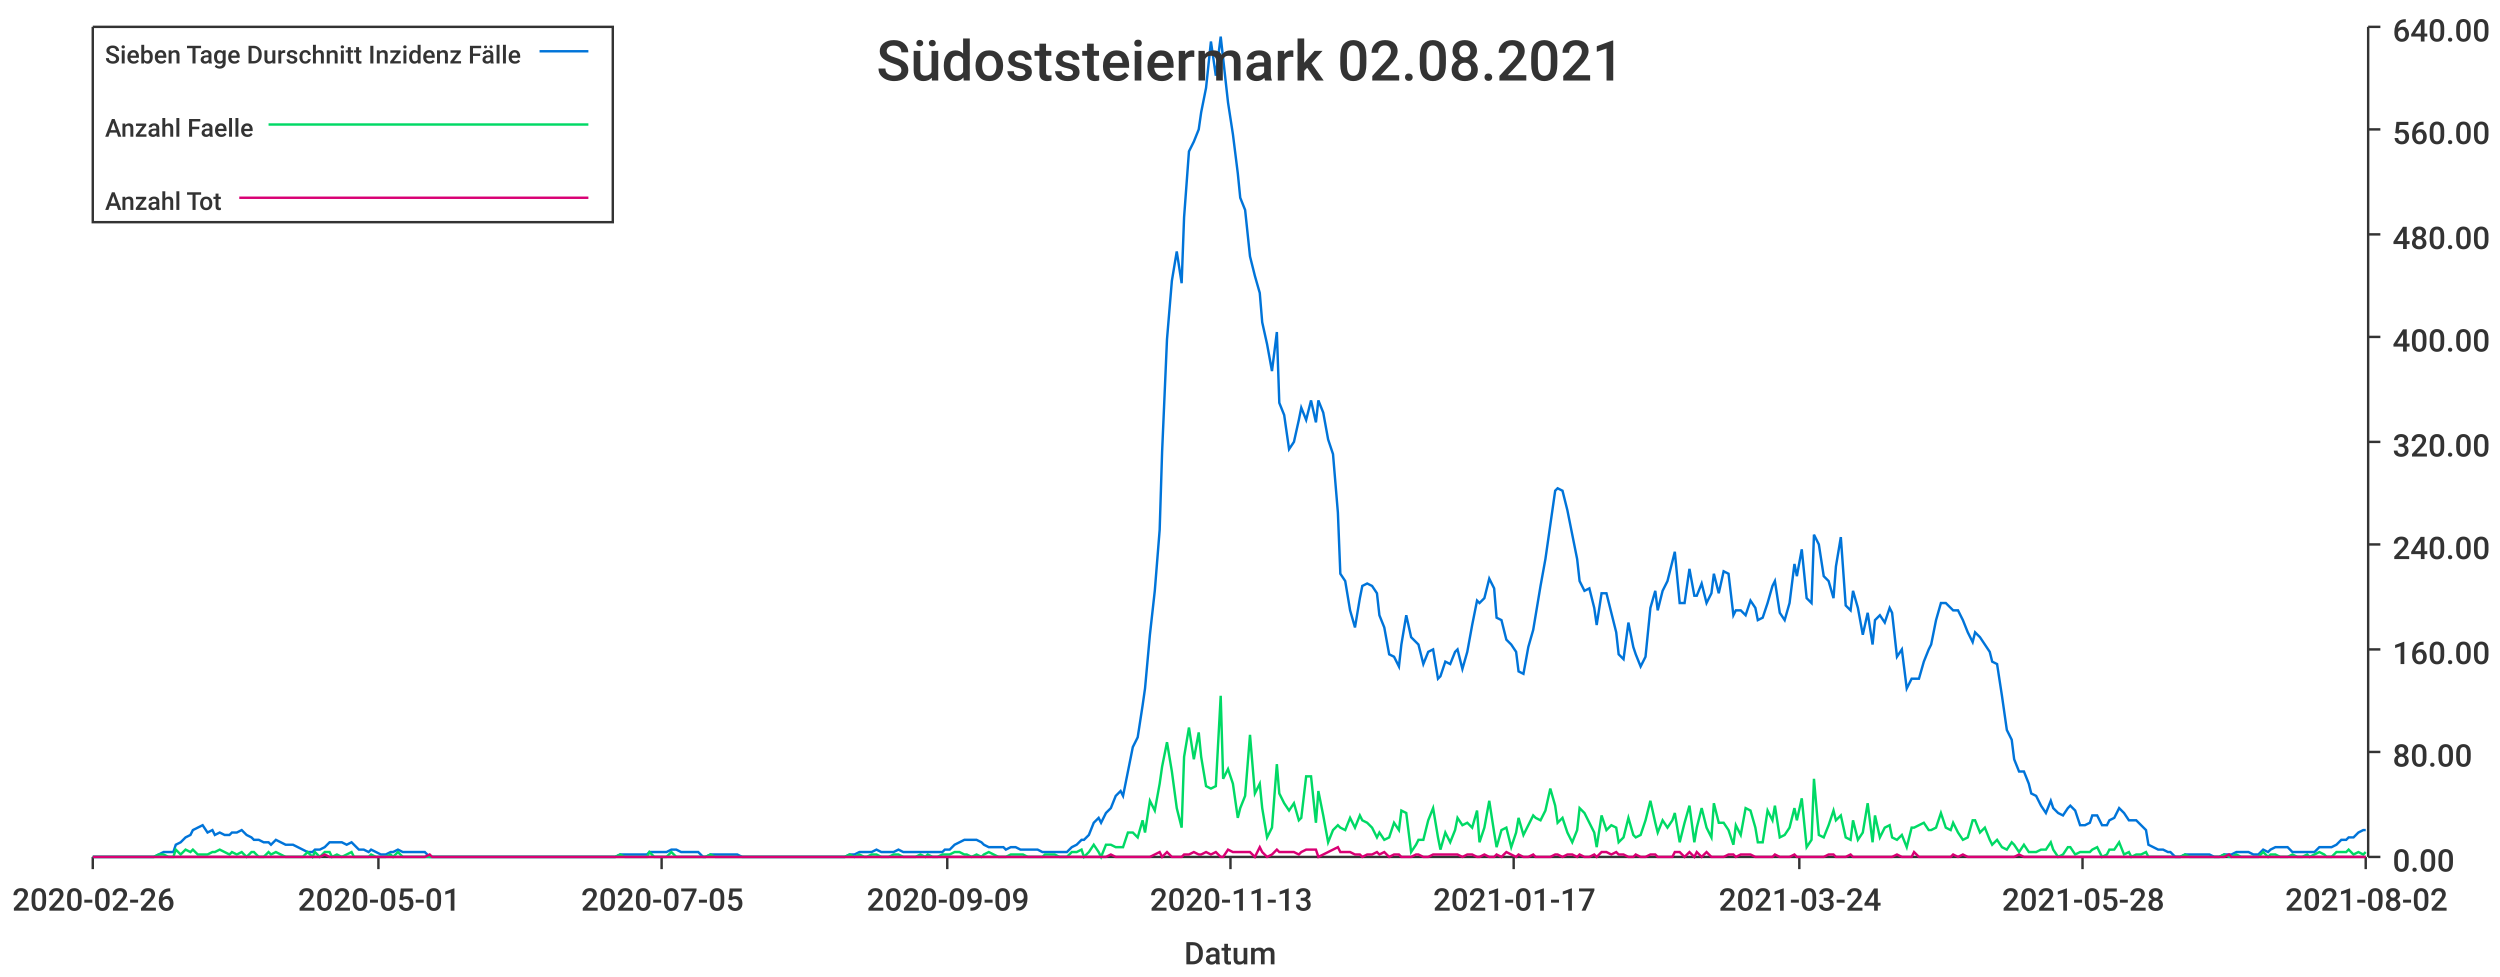
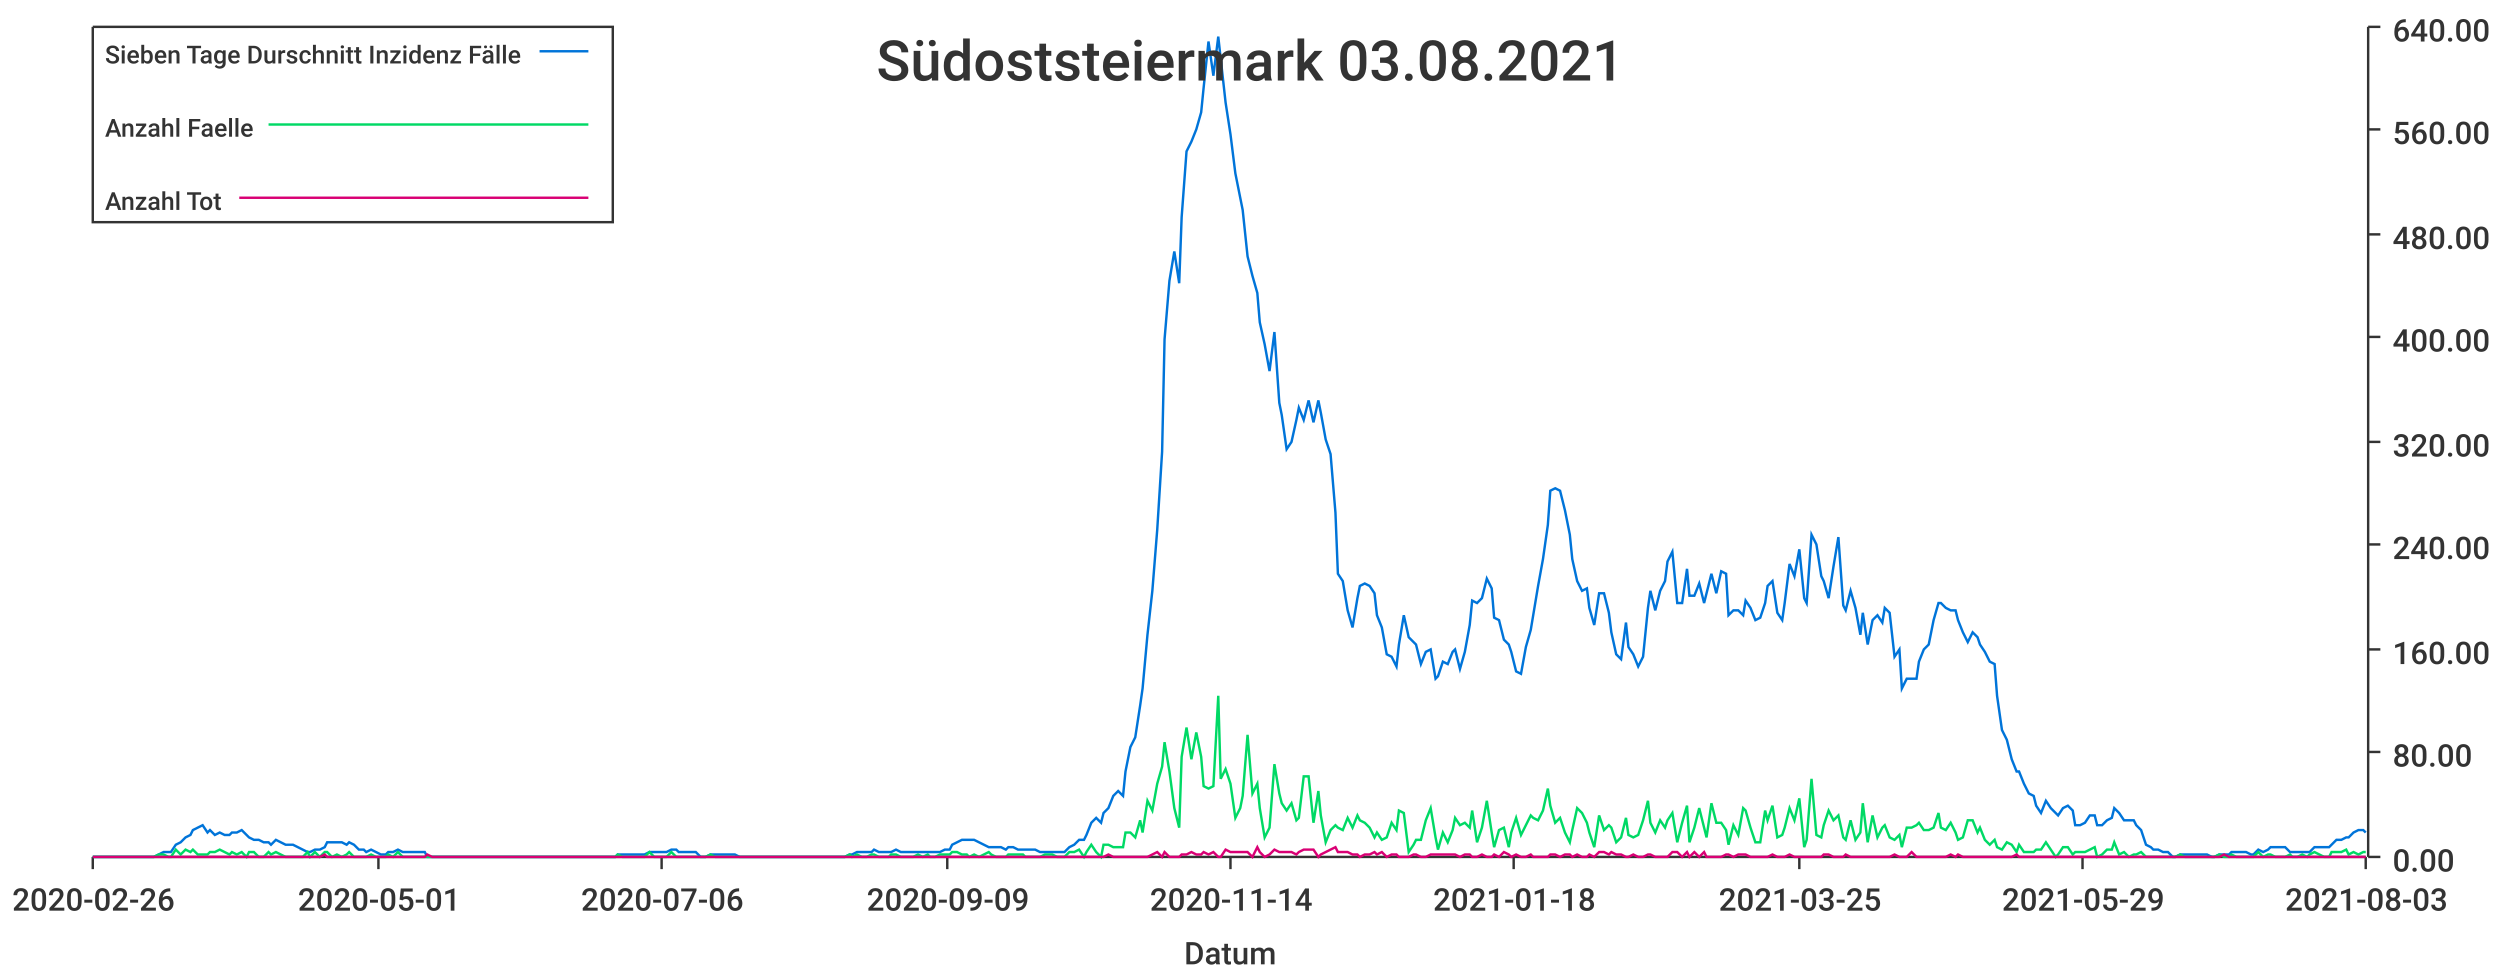
<svg xmlns="http://www.w3.org/2000/svg" width="1024" height="400">\n<path d="M 0 0 L 1024 0 L 1024 400 L 0 400 L 0 0" style="stroke-width:0;stroke:rgba(255,255,255,1.0);fill:rgba(255,255,255,1.0)" />
  <path d="M 38 11 L 969 11 L 969 351 L 38 351 L 38 11" style="stroke-width:0;stroke:rgba(255,255,255,1.0);fill:rgba(255,255,255,1.0)" />
  <path d="M 38 351 L 969 351" style="stroke-width:1;stroke:rgba(51,51,51,1.0);fill:none" />
  <path d="M 38 351 L 38 356" style="stroke-width:1;stroke:rgba(51,51,51,1.0);fill:none" />
  <text x="5" y="373" style="stroke-width:0;stroke:none;fill:rgba(51,51,51,1.0);font-size:12.8px;font-family:'Roboto Medium',sans-serif">2020-02-26</text>
  <path d="M 155 351 L 155 356" style="stroke-width:1;stroke:rgba(51,51,51,1.0);fill:none" />
  <text x="122" y="373" style="stroke-width:0;stroke:none;fill:rgba(51,51,51,1.0);font-size:12.8px;font-family:'Roboto Medium',sans-serif">2020-05-01</text>
  <path d="M 271 351 L 271 356" style="stroke-width:1;stroke:rgba(51,51,51,1.0);fill:none" />
-   <text x="238" y="373" style="stroke-width:0;stroke:none;fill:rgba(51,51,51,1.0);font-size:12.8px;font-family:'Roboto Medium',sans-serif">2020-07-05</text>
+   <text x="238" y="373" style="stroke-width:0;stroke:none;fill:rgba(51,51,51,1.0);font-size:12.8px;font-family:'Roboto Medium',sans-serif">2020-07-06</text>
  <path d="M 388 351 L 388 356" style="stroke-width:1;stroke:rgba(51,51,51,1.0);fill:none" />
  <text x="355" y="373" style="stroke-width:0;stroke:none;fill:rgba(51,51,51,1.0);font-size:12.8px;font-family:'Roboto Medium',sans-serif">2020-09-09</text>
  <path d="M 504 351 L 504 356" style="stroke-width:1;stroke:rgba(51,51,51,1.0);fill:none" />
-   <text x="471" y="373" style="stroke-width:0;stroke:none;fill:rgba(51,51,51,1.0);font-size:12.8px;font-family:'Roboto Medium',sans-serif">2020-11-13</text>
+   <text x="471" y="373" style="stroke-width:0;stroke:none;fill:rgba(51,51,51,1.0);font-size:12.8px;font-family:'Roboto Medium',sans-serif">2020-11-14</text>
  <path d="M 620 351 L 620 356" style="stroke-width:1;stroke:rgba(51,51,51,1.0);fill:none" />
-   <text x="587" y="373" style="stroke-width:0;stroke:none;fill:rgba(51,51,51,1.0);font-size:12.8px;font-family:'Roboto Medium',sans-serif">2021-01-17</text>
+   <text x="587" y="373" style="stroke-width:0;stroke:none;fill:rgba(51,51,51,1.0);font-size:12.8px;font-family:'Roboto Medium',sans-serif">2021-01-18</text>
  <path d="M 737 351 L 737 356" style="stroke-width:1;stroke:rgba(51,51,51,1.0);fill:none" />
-   <text x="704" y="373" style="stroke-width:0;stroke:none;fill:rgba(51,51,51,1.0);font-size:12.8px;font-family:'Roboto Medium',sans-serif">2021-03-24</text>
+   <text x="704" y="373" style="stroke-width:0;stroke:none;fill:rgba(51,51,51,1.0);font-size:12.8px;font-family:'Roboto Medium',sans-serif">2021-03-25</text>
  <path d="M 853 351 L 853 356" style="stroke-width:1;stroke:rgba(51,51,51,1.0);fill:none" />
-   <text x="820" y="373" style="stroke-width:0;stroke:none;fill:rgba(51,51,51,1.0);font-size:12.8px;font-family:'Roboto Medium',sans-serif">2021-05-28</text>
+   <text x="820" y="373" style="stroke-width:0;stroke:none;fill:rgba(51,51,51,1.0);font-size:12.8px;font-family:'Roboto Medium',sans-serif">2021-05-29</text>
  <path d="M 969 351 L 969 356" style="stroke-width:1;stroke:rgba(51,51,51,1.0);fill:none" />
-   <text x="936" y="373" style="stroke-width:0;stroke:none;fill:rgba(51,51,51,1.0);font-size:12.8px;font-family:'Roboto Medium',sans-serif">2021-08-02</text>
+   <text x="936" y="373" style="stroke-width:0;stroke:none;fill:rgba(51,51,51,1.0);font-size:12.8px;font-family:'Roboto Medium',sans-serif">2021-08-03</text>
  <text x="485" y="395" style="stroke-width:0;stroke:none;fill:rgba(51,51,51,1.0);font-size:12.8px;font-family:'Roboto Medium',sans-serif">Datum</text>
  <path d="M 970 351 L 970 11" style="stroke-width:1;stroke:rgba(51,51,51,1.0);fill:none" />
  <path d="M 970 351 L 975 351" style="stroke-width:1;stroke:rgba(51,51,51,1.0);fill:none" />
  <text x="980" y="357" style="stroke-width:0;stroke:none;fill:rgba(51,51,51,1.0);font-size:12.8px;font-family:'Roboto Medium',sans-serif">0.00</text>
  <path d="M 970 308 L 975 308" style="stroke-width:1;stroke:rgba(51,51,51,1.0);fill:none" />
  <text x="980" y="314" style="stroke-width:0;stroke:none;fill:rgba(51,51,51,1.0);font-size:12.8px;font-family:'Roboto Medium',sans-serif">80.00</text>
  <path d="M 970 266 L 975 266" style="stroke-width:1;stroke:rgba(51,51,51,1.0);fill:none" />
  <text x="980" y="272" style="stroke-width:0;stroke:none;fill:rgba(51,51,51,1.0);font-size:12.8px;font-family:'Roboto Medium',sans-serif">160.00</text>
  <path d="M 970 223 L 975 223" style="stroke-width:1;stroke:rgba(51,51,51,1.0);fill:none" />
  <text x="980" y="229" style="stroke-width:0;stroke:none;fill:rgba(51,51,51,1.0);font-size:12.8px;font-family:'Roboto Medium',sans-serif">240.00</text>
  <path d="M 970 181 L 975 181" style="stroke-width:1;stroke:rgba(51,51,51,1.0);fill:none" />
  <text x="980" y="187" style="stroke-width:0;stroke:none;fill:rgba(51,51,51,1.0);font-size:12.8px;font-family:'Roboto Medium',sans-serif">320.00</text>
  <path d="M 970 138 L 975 138" style="stroke-width:1;stroke:rgba(51,51,51,1.0);fill:none" />
  <text x="980" y="144" style="stroke-width:0;stroke:none;fill:rgba(51,51,51,1.0);font-size:12.8px;font-family:'Roboto Medium',sans-serif">400.00</text>
  <path d="M 970 96 L 975 96" style="stroke-width:1;stroke:rgba(51,51,51,1.0);fill:none" />
  <text x="980" y="102" style="stroke-width:0;stroke:none;fill:rgba(51,51,51,1.0);font-size:12.8px;font-family:'Roboto Medium',sans-serif">480.00</text>
  <path d="M 970 53 L 975 53" style="stroke-width:1;stroke:rgba(51,51,51,1.0);fill:none" />
  <text x="980" y="59" style="stroke-width:0;stroke:none;fill:rgba(51,51,51,1.0);font-size:12.8px;font-family:'Roboto Medium',sans-serif">560.00</text>
  <path d="M 970 11 L 975 11" style="stroke-width:1;stroke:rgba(51,51,51,1.0);fill:none" />
  <text x="980" y="17" style="stroke-width:0;stroke:none;fill:rgba(51,51,51,1.0);font-size:12.8px;font-family:'Roboto Medium',sans-serif">640.00</text>
-   <path d="M 38 351 L 40 351 L 42 351 L 44 351 L 46 351 L 47 351 L 49 351 L 51 351 L 53 351 L 55 351 L 56 351 L 58 351 L 60 351 L 62 351 L 63 351 L 65 350 L 67 349 L 69 349 L 71 349 L 72 346 L 74 345 L 76 343 L 78 342 L 79 340 L 81 339 L 83 338 L 85 341 L 87 340 L 88 342 L 90 341 L 92 342 L 94 342 L 95 341 L 97 341 L 99 340 L 101 342 L 103 343 L 104 344 L 106 344 L 108 345 L 110 345 L 111 346 L 113 344 L 115 345 L 117 346 L 119 346 L 120 346 L 122 347 L 124 348 L 126 349 L 128 349 L 129 348 L 131 348 L 133 347 L 135 345 L 136 345 L 138 345 L 140 345 L 142 346 L 144 345 L 145 346 L 147 348 L 149 348 L 151 349 L 152 348 L 154 349 L 156 350 L 158 350 L 160 349 L 161 349 L 163 348 L 165 349 L 167 349 L 168 349 L 170 349 L 172 349 L 174 349 L 176 351 L 177 351 L 179 351 L 181 351 L 183 351 L 184 351 L 186 351 L 188 351 L 190 351 L 192 351 L 193 351 L 195 351 L 197 351 L 199 351 L 200 351 L 202 351 L 204 351 L 206 351 L 208 351 L 209 351 L 211 351 L 213 351 L 215 351 L 217 351 L 218 351 L 220 351 L 222 351 L 224 351 L 225 351 L 227 351 L 229 351 L 231 351 L 233 351 L 234 351 L 236 351 L 238 351 L 240 351 L 241 351 L 243 351 L 245 351 L 247 351 L 249 351 L 250 351 L 252 351 L 254 350 L 256 350 L 257 350 L 259 350 L 261 350 L 263 350 L 265 350 L 266 349 L 268 349 L 270 349 L 272 349 L 273 349 L 275 348 L 277 348 L 279 349 L 281 349 L 282 349 L 284 349 L 286 349 L 288 351 L 289 351 L 291 350 L 293 350 L 295 350 L 297 350 L 298 350 L 300 350 L 302 350 L 304 351 L 306 351 L 307 351 L 309 351 L 311 351 L 313 351 L 314 351 L 316 351 L 318 351 L 320 351 L 322 351 L 323 351 L 325 351 L 327 351 L 329 351 L 330 351 L 332 351 L 334 351 L 336 351 L 338 351 L 339 351 L 341 351 L 343 351 L 345 351 L 346 351 L 348 350 L 350 350 L 352 349 L 354 349 L 355 349 L 357 349 L 359 348 L 361 349 L 362 349 L 364 349 L 366 349 L 368 348 L 370 349 L 371 349 L 373 349 L 375 349 L 377 349 L 379 349 L 380 349 L 382 349 L 384 349 L 386 349 L 387 348 L 389 348 L 391 346 L 393 345 L 395 344 L 396 344 L 398 344 L 400 344 L 402 345 L 403 346 L 405 347 L 407 347 L 409 347 L 411 347 L 412 348 L 414 347 L 416 347 L 418 348 L 419 348 L 421 348 L 423 348 L 425 348 L 427 349 L 428 349 L 430 349 L 432 349 L 434 349 L 435 349 L 437 349 L 439 347 L 441 346 L 443 344 L 444 344 L 446 342 L 448 337 L 450 335 L 451 337 L 453 333 L 455 331 L 457 326 L 459 324 L 460 326 L 462 316 L 464 306 L 466 302 L 468 289 L 469 282 L 471 260 L 473 242 L 475 217 L 476 185 L 478 139 L 480 115 L 482 103 L 484 116 L 485 89 L 487 62 L 489 58 L 491 53 L 492 46 L 494 36 L 496 17 L 498 31 L 500 15 L 501 24 L 503 42 L 505 55 L 507 71 L 508 81 L 510 86 L 512 105 L 514 113 L 516 120 L 517 132 L 519 141 L 521 152 L 523 136 L 524 165 L 526 170 L 528 184 L 530 181 L 532 172 L 533 167 L 535 172 L 537 164 L 539 173 L 540 164 L 542 169 L 544 180 L 546 186 L 548 210 L 549 235 L 551 238 L 553 250 L 555 257 L 557 245 L 558 240 L 560 239 L 562 240 L 564 243 L 565 252 L 567 257 L 569 268 L 571 269 L 573 273 L 574 264 L 576 252 L 578 261 L 580 263 L 581 264 L 583 272 L 585 267 L 587 266 L 589 278 L 590 277 L 592 271 L 594 272 L 596 267 L 597 266 L 599 274 L 601 267 L 603 256 L 605 246 L 606 247 L 608 245 L 610 237 L 612 241 L 613 253 L 615 254 L 617 262 L 619 264 L 621 267 L 622 275 L 624 276 L 626 265 L 628 258 L 629 252 L 631 240 L 633 229 L 635 215 L 637 201 L 638 200 L 640 201 L 642 209 L 644 219 L 646 229 L 647 238 L 649 242 L 651 241 L 653 249 L 654 256 L 656 243 L 658 243 L 660 251 L 662 259 L 663 268 L 665 270 L 667 255 L 669 265 L 670 268 L 672 273 L 674 269 L 676 249 L 678 242 L 679 250 L 681 242 L 683 238 L 685 230 L 686 226 L 688 247 L 690 247 L 692 233 L 694 244 L 695 244 L 697 239 L 699 247 L 701 243 L 702 235 L 704 243 L 706 234 L 708 235 L 710 252 L 711 250 L 713 250 L 715 252 L 717 246 L 719 249 L 720 254 L 722 253 L 724 247 L 726 240 L 727 238 L 729 251 L 731 254 L 733 247 L 735 231 L 736 236 L 738 225 L 740 245 L 742 247 L 743 219 L 745 223 L 747 236 L 749 238 L 751 245 L 752 232 L 754 220 L 756 248 L 758 250 L 759 242 L 761 249 L 763 260 L 765 251 L 767 264 L 768 254 L 770 252 L 772 255 L 774 249 L 775 251 L 777 269 L 779 266 L 781 282 L 783 278 L 784 278 L 786 278 L 788 271 L 790 266 L 791 264 L 793 254 L 795 247 L 797 247 L 799 249 L 800 250 L 802 250 L 804 254 L 806 259 L 808 263 L 809 259 L 811 261 L 813 264 L 815 267 L 816 271 L 818 272 L 820 285 L 822 299 L 824 303 L 825 311 L 827 316 L 829 316 L 831 321 L 832 325 L 834 326 L 836 330 L 838 333 L 840 328 L 841 331 L 843 333 L 845 334 L 847 331 L 848 330 L 850 332 L 852 338 L 854 338 L 856 337 L 857 334 L 859 334 L 861 338 L 863 338 L 864 336 L 866 335 L 868 331 L 870 333 L 872 336 L 873 336 L 875 336 L 877 338 L 879 340 L 880 346 L 882 347 L 884 348 L 886 348 L 888 349 L 889 349 L 891 351 L 893 351 L 895 350 L 897 350 L 898 350 L 900 350 L 902 350 L 904 350 L 905 350 L 907 351 L 909 351 L 911 350 L 913 350 L 914 350 L 916 349 L 918 349 L 920 349 L 921 349 L 923 350 L 925 350 L 927 348 L 929 349 L 930 348 L 932 347 L 934 347 L 936 347 L 937 347 L 939 349 L 941 349 L 943 349 L 945 349 L 946 349 L 948 349 L 950 347 L 952 347 L 953 347 L 955 347 L 957 346 L 959 344 L 961 344 L 962 343 L 964 343 L 966 341 L 968 340 L 969 340" style="stroke-width:1;stroke:rgba(0,116,217,1.0);fill:none" />
-   <path d="M 38 351 L 40 351 L 42 351 L 44 351 L 46 351 L 47 351 L 49 351 L 51 351 L 53 351 L 55 351 L 56 351 L 58 351 L 60 351 L 62 351 L 63 351 L 65 350 L 67 350 L 69 351 L 71 351 L 72 348 L 74 350 L 76 348 L 78 349 L 79 348 L 81 350 L 83 350 L 85 350 L 87 349 L 88 349 L 90 348 L 92 349 L 94 350 L 95 349 L 97 350 L 99 349 L 101 351 L 103 349 L 104 349 L 106 351 L 108 351 L 110 349 L 111 350 L 113 349 L 115 350 L 117 351 L 119 351 L 120 351 L 122 351 L 124 351 L 126 349 L 128 351 L 129 349 L 131 351 L 133 349 L 135 349 L 136 351 L 138 350 L 140 351 L 142 350 L 144 349 L 145 351 L 147 351 L 149 351 L 151 351 L 152 350 L 154 351 L 156 351 L 158 351 L 160 350 L 161 351 L 163 349 L 165 351 L 167 351 L 168 351 L 170 351 L 172 351 L 174 351 L 176 351 L 177 351 L 179 351 L 181 351 L 183 351 L 184 351 L 186 351 L 188 351 L 190 351 L 192 351 L 193 351 L 195 351 L 197 351 L 199 351 L 200 351 L 202 351 L 204 351 L 206 351 L 208 351 L 209 351 L 211 351 L 213 351 L 215 351 L 217 351 L 218 351 L 220 351 L 222 351 L 224 351 L 225 351 L 227 351 L 229 351 L 231 351 L 233 351 L 234 351 L 236 351 L 238 351 L 240 351 L 241 351 L 243 351 L 245 351 L 247 351 L 249 351 L 250 351 L 252 351 L 254 350 L 256 351 L 257 351 L 259 351 L 261 351 L 263 351 L 265 351 L 266 349 L 268 351 L 270 351 L 272 351 L 273 351 L 275 349 L 277 351 L 279 351 L 281 351 L 282 351 L 284 351 L 286 351 L 288 351 L 289 351 L 291 350 L 293 351 L 295 351 L 297 351 L 298 351 L 300 351 L 302 351 L 304 351 L 306 351 L 307 351 L 309 351 L 311 351 L 313 351 L 314 351 L 316 351 L 318 351 L 320 351 L 322 351 L 323 351 L 325 351 L 327 351 L 329 351 L 330 351 L 332 351 L 334 351 L 336 351 L 338 351 L 339 351 L 341 351 L 343 351 L 345 351 L 346 351 L 348 350 L 350 351 L 352 350 L 354 351 L 355 351 L 357 350 L 359 350 L 361 351 L 362 351 L 364 351 L 366 350 L 368 350 L 370 351 L 371 351 L 373 351 L 375 351 L 377 350 L 379 351 L 380 350 L 382 351 L 384 351 L 386 350 L 387 350 L 389 350 L 391 349 L 393 349 L 395 350 L 396 350 L 398 351 L 400 350 L 402 351 L 403 350 L 405 349 L 407 350 L 409 351 L 411 351 L 412 351 L 414 350 L 416 350 L 418 350 L 419 350 L 421 351 L 423 351 L 425 351 L 427 351 L 428 350 L 430 350 L 432 350 L 434 351 L 435 351 L 437 351 L 439 349 L 441 349 L 443 348 L 444 351 L 446 349 L 448 346 L 450 349 L 451 351 L 453 346 L 455 346 L 457 347 L 459 347 L 460 347 L 462 341 L 464 341 L 466 343 L 468 336 L 469 341 L 471 328 L 473 332 L 475 321 L 476 314 L 478 304 L 480 316 L 482 331 L 484 339 L 485 310 L 487 298 L 489 311 L 491 300 L 492 310 L 494 322 L 496 323 L 498 322 L 500 285 L 501 319 L 503 315 L 505 321 L 507 335 L 508 331 L 510 326 L 512 301 L 514 325 L 516 321 L 517 331 L 519 343 L 521 339 L 523 313 L 524 325 L 526 329 L 528 332 L 530 329 L 532 336 L 533 335 L 535 318 L 537 318 L 539 337 L 540 324 L 542 334 L 544 345 L 546 340 L 548 338 L 549 339 L 551 340 L 553 335 L 555 339 L 557 334 L 558 336 L 560 337 L 562 339 L 564 343 L 565 341 L 567 344 L 569 343 L 571 337 L 573 340 L 574 332 L 576 333 L 578 349 L 580 346 L 581 344 L 583 344 L 585 336 L 587 331 L 589 343 L 590 348 L 592 341 L 594 345 L 596 340 L 597 335 L 599 338 L 601 337 L 603 339 L 605 332 L 606 345 L 608 339 L 610 328 L 612 341 L 613 347 L 615 340 L 617 339 L 619 347 L 621 341 L 622 335 L 624 342 L 626 338 L 628 334 L 629 335 L 631 336 L 633 332 L 635 323 L 637 330 L 638 337 L 640 335 L 642 341 L 644 345 L 646 340 L 647 331 L 649 333 L 651 337 L 653 341 L 654 347 L 656 334 L 658 340 L 660 338 L 662 339 L 663 345 L 665 343 L 667 335 L 669 342 L 670 343 L 672 342 L 674 336 L 676 328 L 678 337 L 679 341 L 681 336 L 683 339 L 685 336 L 686 333 L 688 345 L 690 337 L 692 330 L 694 345 L 695 339 L 697 331 L 699 339 L 701 343 L 702 329 L 704 337 L 706 337 L 708 340 L 710 346 L 711 338 L 713 342 L 715 331 L 717 332 L 719 339 L 720 345 L 722 345 L 724 332 L 726 336 L 727 330 L 729 343 L 731 342 L 733 339 L 735 331 L 736 336 L 738 327 L 740 347 L 742 344 L 743 319 L 745 342 L 747 343 L 749 338 L 751 332 L 752 336 L 754 334 L 756 343 L 758 344 L 759 336 L 761 344 L 763 341 L 765 329 L 767 345 L 768 334 L 770 343 L 772 339 L 774 338 L 775 343 L 777 344 L 779 342 L 781 347 L 783 339 L 784 339 L 786 338 L 788 337 L 790 340 L 791 340 L 793 339 L 795 333 L 797 339 L 799 340 L 800 337 L 802 341 L 804 344 L 806 343 L 808 336 L 809 336 L 811 341 L 813 339 L 815 344 L 816 346 L 818 344 L 820 347 L 822 348 L 824 345 L 825 346 L 827 349 L 829 346 L 831 349 L 832 349 L 834 349 L 836 348 L 838 348 L 840 345 L 841 348 L 843 351 L 845 350 L 847 347 L 848 347 L 850 350 L 852 349 L 854 349 L 856 349 L 857 348 L 859 347 L 861 351 L 863 350 L 864 348 L 866 348 L 868 345 L 870 350 L 872 349 L 873 351 L 875 350 L 877 350 L 879 349 L 880 351 L 882 351 L 884 351 L 886 351 L 888 351 L 889 351 L 891 351 L 893 351 L 895 350 L 897 351 L 898 351 L 900 351 L 902 351 L 904 351 L 905 351 L 907 351 L 909 351 L 911 350 L 913 351 L 914 351 L 916 350 L 918 351 L 920 351 L 921 351 L 923 351 L 925 351 L 927 349 L 929 351 L 930 350 L 932 350 L 934 351 L 936 351 L 937 351 L 939 350 L 941 351 L 943 351 L 945 350 L 946 351 L 948 350 L 950 349 L 952 350 L 953 351 L 955 351 L 957 349 L 959 349 L 961 349 L 962 348 L 964 350 L 966 349 L 968 350 L 969 349" style="stroke-width:1;stroke:rgba(0,217,101,1.0);fill:none" />
-   <path d="M 38 351 L 40 351 L 42 351 L 44 351 L 46 351 L 47 351 L 49 351 L 51 351 L 53 351 L 55 351 L 56 351 L 58 351 L 60 351 L 62 351 L 63 351 L 65 351 L 67 351 L 69 351 L 71 351 L 72 351 L 74 351 L 76 351 L 78 351 L 79 351 L 81 351 L 83 351 L 85 351 L 87 351 L 88 351 L 90 351 L 92 351 L 94 351 L 95 351 L 97 351 L 99 351 L 101 351 L 103 351 L 104 351 L 106 351 L 108 351 L 110 351 L 111 351 L 113 351 L 115 351 L 117 351 L 119 351 L 120 351 L 122 351 L 124 351 L 126 351 L 128 351 L 129 351 L 131 351 L 133 350 L 135 351 L 136 351 L 138 351 L 140 351 L 142 351 L 144 351 L 145 351 L 147 351 L 149 351 L 151 351 L 152 351 L 154 351 L 156 351 L 158 351 L 160 351 L 161 351 L 163 351 L 165 351 L 167 351 L 168 351 L 170 351 L 172 351 L 174 351 L 176 350 L 177 351 L 179 351 L 181 351 L 183 351 L 184 351 L 186 351 L 188 351 L 190 351 L 192 351 L 193 351 L 195 351 L 197 351 L 199 351 L 200 351 L 202 351 L 204 351 L 206 351 L 208 351 L 209 351 L 211 351 L 213 351 L 215 351 L 217 351 L 218 351 L 220 351 L 222 351 L 224 351 L 225 351 L 227 351 L 229 351 L 231 351 L 233 351 L 234 351 L 236 351 L 238 351 L 240 351 L 241 351 L 243 351 L 245 351 L 247 351 L 249 351 L 250 351 L 252 351 L 254 351 L 256 351 L 257 351 L 259 351 L 261 351 L 263 351 L 265 351 L 266 351 L 268 351 L 270 351 L 272 351 L 273 351 L 275 351 L 277 351 L 279 351 L 281 351 L 282 351 L 284 351 L 286 351 L 288 351 L 289 351 L 291 351 L 293 351 L 295 351 L 297 351 L 298 351 L 300 351 L 302 351 L 304 351 L 306 351 L 307 351 L 309 351 L 311 351 L 313 351 L 314 351 L 316 351 L 318 351 L 320 351 L 322 351 L 323 351 L 325 351 L 327 351 L 329 351 L 330 351 L 332 351 L 334 351 L 336 351 L 338 351 L 339 351 L 341 351 L 343 351 L 345 351 L 346 351 L 348 351 L 350 351 L 352 351 L 354 351 L 355 351 L 357 351 L 359 351 L 361 351 L 362 351 L 364 351 L 366 351 L 368 351 L 370 351 L 371 351 L 373 351 L 375 351 L 377 351 L 379 351 L 380 351 L 382 351 L 384 351 L 386 351 L 387 351 L 389 351 L 391 351 L 393 351 L 395 351 L 396 351 L 398 351 L 400 351 L 402 351 L 403 351 L 405 351 L 407 351 L 409 351 L 411 351 L 412 351 L 414 351 L 416 351 L 418 351 L 419 351 L 421 351 L 423 351 L 425 351 L 427 351 L 428 351 L 430 351 L 432 351 L 434 351 L 435 351 L 437 351 L 439 351 L 441 351 L 443 351 L 444 351 L 446 351 L 448 351 L 450 351 L 451 351 L 453 351 L 455 350 L 457 351 L 459 351 L 460 351 L 462 351 L 464 351 L 466 351 L 468 351 L 469 351 L 471 351 L 473 350 L 475 349 L 476 351 L 478 349 L 480 351 L 482 351 L 484 351 L 485 350 L 487 350 L 489 349 L 491 350 L 492 350 L 494 349 L 496 350 L 498 349 L 500 351 L 501 351 L 503 348 L 505 349 L 507 349 L 508 349 L 510 349 L 512 349 L 514 351 L 516 347 L 517 349 L 519 351 L 521 350 L 523 348 L 524 349 L 526 349 L 528 349 L 530 349 L 532 350 L 533 349 L 535 348 L 537 348 L 539 348 L 540 351 L 542 350 L 544 349 L 546 348 L 548 347 L 549 349 L 551 349 L 553 349 L 555 350 L 557 350 L 558 351 L 560 350 L 562 350 L 564 349 L 565 350 L 567 349 L 569 351 L 571 350 L 573 350 L 574 351 L 576 351 L 578 351 L 580 350 L 581 350 L 583 351 L 585 351 L 587 350 L 589 350 L 590 350 L 592 350 L 594 350 L 596 350 L 597 350 L 599 351 L 601 350 L 603 350 L 605 351 L 606 351 L 608 350 L 610 351 L 612 351 L 613 350 L 615 351 L 617 349 L 619 350 L 621 351 L 622 350 L 624 351 L 626 351 L 628 350 L 629 351 L 631 351 L 633 351 L 635 351 L 637 350 L 638 350 L 640 351 L 642 350 L 644 350 L 646 351 L 647 350 L 649 351 L 651 351 L 653 350 L 654 351 L 656 349 L 658 349 L 660 350 L 662 349 L 663 350 L 665 350 L 667 351 L 669 351 L 670 350 L 672 351 L 674 351 L 676 350 L 678 350 L 679 351 L 681 351 L 683 351 L 685 351 L 686 349 L 688 349 L 690 351 L 692 349 L 694 351 L 695 349 L 697 351 L 699 349 L 701 351 L 702 351 L 704 351 L 706 351 L 708 350 L 710 350 L 711 351 L 713 350 L 715 350 L 717 350 L 719 351 L 720 351 L 722 351 L 724 351 L 726 351 L 727 350 L 729 351 L 731 351 L 733 351 L 735 350 L 736 351 L 738 351 L 740 351 L 742 351 L 743 351 L 745 351 L 747 351 L 749 350 L 751 350 L 752 351 L 754 351 L 756 351 L 758 350 L 759 351 L 761 351 L 763 351 L 765 351 L 767 351 L 768 351 L 770 351 L 772 351 L 774 351 L 775 351 L 777 350 L 779 351 L 781 351 L 783 351 L 784 349 L 786 351 L 788 351 L 790 351 L 791 351 L 793 351 L 795 351 L 797 351 L 799 351 L 800 350 L 802 351 L 804 350 L 806 351 L 808 351 L 809 351 L 811 351 L 813 351 L 815 351 L 816 351 L 818 351 L 820 351 L 822 351 L 824 351 L 825 351 L 827 350 L 829 351 L 831 351 L 832 351 L 834 351 L 836 351 L 838 351 L 840 351 L 841 351 L 843 351 L 845 351 L 847 351 L 848 351 L 850 351 L 852 351 L 854 351 L 856 351 L 857 351 L 859 351 L 861 351 L 863 351 L 864 351 L 866 351 L 868 351 L 870 351 L 872 351 L 873 351 L 875 351 L 877 351 L 879 351 L 880 351 L 882 351 L 884 351 L 886 351 L 888 351 L 889 351 L 891 351 L 893 351 L 895 351 L 897 351 L 898 351 L 900 351 L 902 351 L 904 351 L 905 351 L 907 351 L 909 351 L 911 351 L 913 350 L 914 351 L 916 351 L 918 351 L 920 351 L 921 351 L 923 351 L 925 351 L 927 351 L 929 351 L 930 351 L 932 351 L 934 351 L 936 351 L 937 351 L 939 351 L 941 351 L 943 351 L 945 351 L 946 351 L 948 351 L 950 351 L 952 351 L 953 351 L 955 351 L 957 351 L 959 351 L 961 351 L 962 351 L 964 351 L 966 351 L 968 351 L 969 351" style="stroke-width:1;stroke:rgba(217,0,116,1.0);fill:none" />
-   <text x="359" y="33" style="stroke-width:0;stroke:none;fill:rgba(51,51,51,1.0);font-size:23.0px;font-family:'Roboto Medium',sans-serif">Südoststeiermark 02.08.2021</text>
+   <path d="M 38 351 L 40 351 L 42 351 L 44 351 L 46 351 L 47 351 L 49 351 L 51 351 L 53 351 L 54 351 L 56 351 L 58 351 L 60 351 L 62 351 L 63 351 L 65 350 L 67 349 L 69 349 L 70 349 L 72 346 L 74 345 L 76 343 L 78 342 L 79 340 L 81 339 L 83 338 L 85 341 L 86 340 L 88 342 L 90 341 L 92 342 L 94 342 L 95 341 L 97 341 L 99 340 L 101 342 L 102 343 L 104 344 L 106 344 L 108 345 L 110 345 L 111 346 L 113 344 L 115 345 L 117 346 L 118 346 L 120 346 L 122 347 L 124 348 L 126 349 L 127 349 L 129 348 L 131 348 L 133 347 L 134 345 L 136 345 L 138 345 L 140 345 L 142 346 L 143 345 L 145 346 L 147 348 L 149 348 L 150 349 L 152 348 L 154 349 L 156 350 L 158 350 L 159 349 L 161 349 L 163 348 L 165 349 L 166 349 L 168 349 L 170 349 L 172 349 L 174 349 L 175 351 L 177 351 L 179 351 L 181 351 L 182 351 L 184 351 L 186 351 L 188 351 L 190 351 L 191 351 L 193 351 L 195 351 L 197 351 L 198 351 L 200 351 L 202 351 L 204 351 L 206 351 L 207 351 L 209 351 L 211 351 L 213 351 L 214 351 L 216 351 L 218 351 L 220 351 L 222 351 L 223 351 L 225 351 L 227 351 L 229 351 L 230 351 L 232 351 L 234 351 L 236 351 L 237 351 L 239 351 L 241 351 L 243 351 L 245 351 L 246 351 L 248 351 L 250 351 L 252 351 L 253 350 L 255 350 L 257 350 L 259 350 L 261 350 L 262 350 L 264 350 L 266 349 L 268 349 L 269 349 L 271 349 L 273 349 L 275 348 L 277 348 L 278 349 L 280 349 L 282 349 L 284 349 L 285 349 L 287 351 L 289 351 L 291 350 L 293 350 L 294 350 L 296 350 L 298 350 L 300 350 L 301 350 L 303 351 L 305 351 L 307 351 L 309 351 L 310 351 L 312 351 L 314 351 L 316 351 L 317 351 L 319 351 L 321 351 L 323 351 L 325 351 L 326 351 L 328 351 L 330 351 L 332 351 L 333 351 L 335 351 L 337 351 L 339 351 L 341 351 L 342 351 L 344 351 L 346 351 L 348 350 L 349 350 L 351 349 L 353 349 L 355 349 L 357 349 L 358 348 L 360 349 L 362 349 L 364 349 L 365 349 L 367 348 L 369 349 L 371 349 L 373 349 L 374 349 L 376 349 L 378 349 L 380 349 L 381 349 L 383 349 L 385 349 L 387 348 L 389 348 L 390 346 L 392 345 L 394 344 L 396 344 L 397 344 L 399 344 L 401 345 L 403 346 L 405 347 L 406 347 L 408 347 L 410 347 L 412 348 L 413 347 L 415 347 L 417 348 L 419 348 L 420 348 L 422 348 L 424 348 L 426 349 L 428 349 L 429 349 L 431 349 L 433 349 L 435 349 L 436 349 L 438 347 L 440 346 L 442 344 L 444 344 L 445 342 L 447 337 L 449 335 L 451 337 L 452 333 L 454 331 L 456 326 L 458 324 L 460 326 L 461 316 L 463 306 L 465 302 L 467 289 L 468 282 L 470 260 L 472 242 L 474 217 L 476 185 L 477 139 L 479 115 L 481 103 L 483 116 L 484 89 L 486 62 L 488 58 L 490 53 L 492 46 L 493 36 L 495 17 L 497 31 L 499 15 L 500 24 L 502 42 L 504 55 L 506 71 L 508 81 L 509 86 L 511 105 L 513 113 L 515 120 L 516 132 L 518 141 L 520 152 L 522 136 L 524 165 L 525 170 L 527 184 L 529 181 L 531 172 L 532 167 L 534 172 L 536 164 L 538 173 L 540 164 L 541 169 L 543 180 L 545 186 L 547 210 L 548 235 L 550 238 L 552 250 L 554 257 L 556 245 L 557 240 L 559 239 L 561 240 L 563 243 L 564 252 L 566 257 L 568 268 L 570 269 L 572 273 L 573 264 L 575 252 L 577 261 L 579 263 L 580 264 L 582 272 L 584 267 L 586 266 L 588 278 L 589 277 L 591 271 L 593 272 L 595 267 L 596 266 L 598 274 L 600 267 L 602 256 L 603 246 L 605 247 L 607 245 L 609 237 L 611 241 L 612 253 L 614 254 L 616 262 L 618 264 L 619 267 L 621 275 L 623 276 L 625 265 L 627 258 L 628 252 L 630 240 L 632 229 L 634 215 L 635 201 L 637 200 L 639 201 L 641 209 L 643 219 L 644 229 L 646 238 L 648 242 L 650 241 L 651 249 L 653 256 L 655 243 L 657 243 L 659 251 L 660 259 L 662 268 L 664 270 L 666 255 L 667 265 L 669 268 L 671 273 L 673 269 L 675 249 L 676 242 L 678 250 L 680 242 L 682 238 L 683 230 L 685 226 L 687 247 L 689 247 L 691 233 L 692 244 L 694 244 L 696 239 L 698 247 L 699 243 L 701 235 L 703 243 L 705 234 L 707 235 L 708 252 L 710 250 L 712 250 L 714 252 L 715 246 L 717 249 L 719 254 L 721 253 L 723 247 L 724 240 L 726 238 L 728 251 L 730 254 L 731 247 L 733 231 L 735 236 L 737 225 L 739 245 L 740 247 L 742 219 L 744 223 L 746 236 L 747 238 L 749 245 L 751 232 L 753 220 L 755 248 L 756 250 L 758 242 L 760 249 L 762 260 L 763 251 L 765 264 L 767 254 L 769 252 L 771 255 L 772 249 L 774 251 L 776 269 L 778 266 L 779 282 L 781 278 L 783 278 L 785 278 L 786 271 L 788 266 L 790 264 L 792 254 L 794 247 L 795 247 L 797 249 L 799 250 L 801 250 L 802 254 L 804 259 L 806 263 L 808 259 L 810 261 L 811 264 L 813 267 L 815 271 L 817 272 L 818 285 L 820 299 L 822 303 L 824 311 L 826 316 L 827 316 L 829 321 L 831 325 L 833 326 L 834 330 L 836 333 L 838 328 L 840 331 L 842 333 L 843 334 L 845 331 L 847 330 L 849 332 L 850 338 L 852 338 L 854 337 L 856 334 L 858 334 L 859 338 L 861 338 L 863 336 L 865 335 L 866 331 L 868 333 L 870 336 L 872 336 L 874 336 L 875 338 L 877 340 L 879 346 L 881 347 L 882 348 L 884 348 L 886 349 L 888 349 L 890 351 L 891 351 L 893 350 L 895 350 L 897 350 L 898 350 L 900 350 L 902 350 L 904 350 L 906 351 L 907 351 L 909 350 L 911 350 L 913 350 L 914 349 L 916 349 L 918 349 L 920 349 L 922 350 L 923 350 L 925 348 L 927 349 L 929 348 L 930 347 L 932 347 L 934 347 L 936 347 L 938 349 L 939 349 L 941 349 L 943 349 L 945 349 L 946 349 L 948 347 L 950 347 L 952 347 L 954 347 L 955 346 L 957 344 L 959 344 L 961 343 L 962 343 L 964 341 L 966 340 L 968 340 L 969 341" style="stroke-width:1;stroke:rgba(0,116,217,1.0);fill:none" />
+   <path d="M 38 351 L 40 351 L 42 351 L 44 351 L 46 351 L 47 351 L 49 351 L 51 351 L 53 351 L 54 351 L 56 351 L 58 351 L 60 351 L 62 351 L 63 351 L 65 350 L 67 350 L 69 351 L 70 351 L 72 348 L 74 350 L 76 348 L 78 349 L 79 348 L 81 350 L 83 350 L 85 350 L 86 349 L 88 349 L 90 348 L 92 349 L 94 350 L 95 349 L 97 350 L 99 349 L 101 351 L 102 349 L 104 349 L 106 351 L 108 351 L 110 349 L 111 350 L 113 349 L 115 350 L 117 351 L 118 351 L 120 351 L 122 351 L 124 351 L 126 349 L 127 351 L 129 349 L 131 351 L 133 349 L 134 349 L 136 351 L 138 350 L 140 351 L 142 350 L 143 349 L 145 351 L 147 351 L 149 351 L 150 351 L 152 350 L 154 351 L 156 351 L 158 351 L 159 350 L 161 351 L 163 349 L 165 351 L 166 351 L 168 351 L 170 351 L 172 351 L 174 351 L 175 351 L 177 351 L 179 351 L 181 351 L 182 351 L 184 351 L 186 351 L 188 351 L 190 351 L 191 351 L 193 351 L 195 351 L 197 351 L 198 351 L 200 351 L 202 351 L 204 351 L 206 351 L 207 351 L 209 351 L 211 351 L 213 351 L 214 351 L 216 351 L 218 351 L 220 351 L 222 351 L 223 351 L 225 351 L 227 351 L 229 351 L 230 351 L 232 351 L 234 351 L 236 351 L 237 351 L 239 351 L 241 351 L 243 351 L 245 351 L 246 351 L 248 351 L 250 351 L 252 351 L 253 350 L 255 351 L 257 351 L 259 351 L 261 351 L 262 351 L 264 351 L 266 349 L 268 351 L 269 351 L 271 351 L 273 351 L 275 349 L 277 351 L 278 351 L 280 351 L 282 351 L 284 351 L 285 351 L 287 351 L 289 351 L 291 350 L 293 351 L 294 351 L 296 351 L 298 351 L 300 351 L 301 351 L 303 351 L 305 351 L 307 351 L 309 351 L 310 351 L 312 351 L 314 351 L 316 351 L 317 351 L 319 351 L 321 351 L 323 351 L 325 351 L 326 351 L 328 351 L 330 351 L 332 351 L 333 351 L 335 351 L 337 351 L 339 351 L 341 351 L 342 351 L 344 351 L 346 351 L 348 350 L 349 351 L 351 350 L 353 351 L 355 351 L 357 350 L 358 350 L 360 351 L 362 351 L 364 351 L 365 350 L 367 350 L 369 351 L 371 351 L 373 351 L 374 351 L 376 350 L 378 351 L 380 350 L 381 351 L 383 351 L 385 350 L 387 350 L 389 350 L 390 349 L 392 349 L 394 350 L 396 350 L 397 351 L 399 350 L 401 351 L 403 350 L 405 349 L 406 350 L 408 351 L 410 351 L 412 351 L 413 350 L 415 350 L 417 350 L 419 350 L 420 351 L 422 351 L 424 351 L 426 351 L 428 350 L 429 350 L 431 350 L 433 351 L 435 351 L 436 351 L 438 349 L 440 349 L 442 348 L 444 351 L 445 349 L 447 346 L 449 349 L 451 351 L 452 346 L 454 346 L 456 347 L 458 347 L 460 347 L 461 341 L 463 341 L 465 343 L 467 336 L 468 341 L 470 328 L 472 332 L 474 321 L 476 314 L 477 304 L 479 316 L 481 331 L 483 339 L 484 310 L 486 298 L 488 311 L 490 300 L 492 310 L 493 322 L 495 323 L 497 322 L 499 285 L 500 319 L 502 315 L 504 321 L 506 335 L 508 331 L 509 326 L 511 301 L 513 325 L 515 321 L 516 331 L 518 343 L 520 339 L 522 313 L 524 325 L 525 329 L 527 332 L 529 329 L 531 336 L 532 335 L 534 318 L 536 318 L 538 337 L 540 324 L 541 334 L 543 345 L 545 340 L 547 338 L 548 339 L 550 340 L 552 335 L 554 339 L 556 334 L 557 336 L 559 337 L 561 339 L 563 343 L 564 341 L 566 344 L 568 343 L 570 337 L 572 340 L 573 332 L 575 333 L 577 349 L 579 346 L 580 344 L 582 344 L 584 336 L 586 331 L 588 343 L 589 348 L 591 341 L 593 345 L 595 340 L 596 335 L 598 338 L 600 337 L 602 339 L 603 332 L 605 345 L 607 339 L 609 328 L 611 341 L 612 347 L 614 340 L 616 339 L 618 347 L 619 341 L 621 335 L 623 342 L 625 338 L 627 334 L 628 335 L 630 336 L 632 332 L 634 323 L 635 330 L 637 337 L 639 335 L 641 341 L 643 345 L 644 340 L 646 331 L 648 333 L 650 337 L 651 341 L 653 347 L 655 334 L 657 340 L 659 338 L 660 339 L 662 345 L 664 343 L 666 335 L 667 342 L 669 343 L 671 342 L 673 336 L 675 328 L 676 337 L 678 341 L 680 336 L 682 339 L 683 336 L 685 333 L 687 345 L 689 337 L 691 330 L 692 345 L 694 339 L 696 331 L 698 339 L 699 343 L 701 329 L 703 337 L 705 337 L 707 340 L 708 346 L 710 338 L 712 342 L 714 331 L 715 332 L 717 339 L 719 345 L 721 345 L 723 332 L 724 336 L 726 330 L 728 343 L 730 342 L 731 339 L 733 331 L 735 336 L 737 327 L 739 347 L 740 344 L 742 319 L 744 342 L 746 343 L 747 338 L 749 332 L 751 336 L 753 334 L 755 343 L 756 344 L 758 336 L 760 344 L 762 341 L 763 329 L 765 345 L 767 334 L 769 343 L 771 339 L 772 338 L 774 343 L 776 344 L 778 342 L 779 347 L 781 339 L 783 339 L 785 338 L 786 337 L 788 340 L 790 340 L 792 339 L 794 333 L 795 339 L 797 340 L 799 337 L 801 341 L 802 344 L 804 343 L 806 336 L 808 336 L 810 341 L 811 339 L 813 344 L 815 346 L 817 344 L 818 347 L 820 348 L 822 345 L 824 346 L 826 349 L 827 346 L 829 349 L 831 349 L 833 349 L 834 348 L 836 348 L 838 345 L 840 348 L 842 351 L 843 350 L 845 347 L 847 347 L 849 350 L 850 349 L 852 349 L 854 349 L 856 348 L 858 347 L 859 351 L 861 350 L 863 348 L 865 348 L 866 345 L 868 350 L 870 349 L 872 351 L 874 350 L 875 350 L 877 349 L 879 351 L 881 351 L 882 351 L 884 351 L 886 351 L 888 351 L 890 351 L 891 351 L 893 350 L 895 351 L 897 351 L 898 351 L 900 351 L 902 351 L 904 351 L 906 351 L 907 351 L 909 350 L 911 351 L 913 351 L 914 350 L 916 351 L 918 351 L 920 351 L 922 351 L 923 351 L 925 349 L 927 351 L 929 350 L 930 350 L 932 351 L 934 351 L 936 351 L 938 350 L 939 351 L 941 351 L 943 350 L 945 351 L 946 350 L 948 349 L 950 350 L 952 351 L 954 351 L 955 349 L 957 349 L 959 349 L 961 348 L 962 350 L 964 349 L 966 350 L 968 349 L 969 349" style="stroke-width:1;stroke:rgba(0,217,101,1.0);fill:none" />
+   <path d="M 38 351 L 40 351 L 42 351 L 44 351 L 46 351 L 47 351 L 49 351 L 51 351 L 53 351 L 54 351 L 56 351 L 58 351 L 60 351 L 62 351 L 63 351 L 65 351 L 67 351 L 69 351 L 70 351 L 72 351 L 74 351 L 76 351 L 78 351 L 79 351 L 81 351 L 83 351 L 85 351 L 86 351 L 88 351 L 90 351 L 92 351 L 94 351 L 95 351 L 97 351 L 99 351 L 101 351 L 102 351 L 104 351 L 106 351 L 108 351 L 110 351 L 111 351 L 113 351 L 115 351 L 117 351 L 118 351 L 120 351 L 122 351 L 124 351 L 126 351 L 127 351 L 129 351 L 131 351 L 133 350 L 134 351 L 136 351 L 138 351 L 140 351 L 142 351 L 143 351 L 145 351 L 147 351 L 149 351 L 150 351 L 152 351 L 154 351 L 156 351 L 158 351 L 159 351 L 161 351 L 163 351 L 165 351 L 166 351 L 168 351 L 170 351 L 172 351 L 174 351 L 175 350 L 177 351 L 179 351 L 181 351 L 182 351 L 184 351 L 186 351 L 188 351 L 190 351 L 191 351 L 193 351 L 195 351 L 197 351 L 198 351 L 200 351 L 202 351 L 204 351 L 206 351 L 207 351 L 209 351 L 211 351 L 213 351 L 214 351 L 216 351 L 218 351 L 220 351 L 222 351 L 223 351 L 225 351 L 227 351 L 229 351 L 230 351 L 232 351 L 234 351 L 236 351 L 237 351 L 239 351 L 241 351 L 243 351 L 245 351 L 246 351 L 248 351 L 250 351 L 252 351 L 253 351 L 255 351 L 257 351 L 259 351 L 261 351 L 262 351 L 264 351 L 266 351 L 268 351 L 269 351 L 271 351 L 273 351 L 275 351 L 277 351 L 278 351 L 280 351 L 282 351 L 284 351 L 285 351 L 287 351 L 289 351 L 291 351 L 293 351 L 294 351 L 296 351 L 298 351 L 300 351 L 301 351 L 303 351 L 305 351 L 307 351 L 309 351 L 310 351 L 312 351 L 314 351 L 316 351 L 317 351 L 319 351 L 321 351 L 323 351 L 325 351 L 326 351 L 328 351 L 330 351 L 332 351 L 333 351 L 335 351 L 337 351 L 339 351 L 341 351 L 342 351 L 344 351 L 346 351 L 348 351 L 349 351 L 351 351 L 353 351 L 355 351 L 357 351 L 358 351 L 360 351 L 362 351 L 364 351 L 365 351 L 367 351 L 369 351 L 371 351 L 373 351 L 374 351 L 376 351 L 378 351 L 380 351 L 381 351 L 383 351 L 385 351 L 387 351 L 389 351 L 390 351 L 392 351 L 394 351 L 396 351 L 397 351 L 399 351 L 401 351 L 403 351 L 405 351 L 406 351 L 408 351 L 410 351 L 412 351 L 413 351 L 415 351 L 417 351 L 419 351 L 420 351 L 422 351 L 424 351 L 426 351 L 428 351 L 429 351 L 431 351 L 433 351 L 435 351 L 436 351 L 438 351 L 440 351 L 442 351 L 444 351 L 445 351 L 447 351 L 449 351 L 451 351 L 452 351 L 454 350 L 456 351 L 458 351 L 460 351 L 461 351 L 463 351 L 465 351 L 467 351 L 468 351 L 470 351 L 472 350 L 474 349 L 476 351 L 477 349 L 479 351 L 481 351 L 483 351 L 484 350 L 486 350 L 488 349 L 490 350 L 492 350 L 493 349 L 495 350 L 497 349 L 499 351 L 500 351 L 502 348 L 504 349 L 506 349 L 508 349 L 509 349 L 511 349 L 513 351 L 515 347 L 516 349 L 518 351 L 520 350 L 522 348 L 524 349 L 525 349 L 527 349 L 529 349 L 531 350 L 532 349 L 534 348 L 536 348 L 538 348 L 540 351 L 541 350 L 543 349 L 545 348 L 547 347 L 548 349 L 550 349 L 552 349 L 554 350 L 556 350 L 557 351 L 559 350 L 561 350 L 563 349 L 564 350 L 566 349 L 568 351 L 570 350 L 572 350 L 573 351 L 575 351 L 577 351 L 579 350 L 580 350 L 582 351 L 584 351 L 586 350 L 588 350 L 589 350 L 591 350 L 593 350 L 595 350 L 596 350 L 598 351 L 600 350 L 602 350 L 603 351 L 605 351 L 607 350 L 609 351 L 611 351 L 612 350 L 614 351 L 616 349 L 618 350 L 619 351 L 621 350 L 623 351 L 625 351 L 627 350 L 628 351 L 630 351 L 632 351 L 634 351 L 635 350 L 637 350 L 639 351 L 641 350 L 643 350 L 644 351 L 646 350 L 648 351 L 650 351 L 651 350 L 653 351 L 655 349 L 657 349 L 659 350 L 660 349 L 662 350 L 664 350 L 666 351 L 667 351 L 669 350 L 671 351 L 673 351 L 675 350 L 676 350 L 678 351 L 680 351 L 682 351 L 683 351 L 685 349 L 687 349 L 689 351 L 691 349 L 692 351 L 694 349 L 696 351 L 698 349 L 699 351 L 701 351 L 703 351 L 705 351 L 707 350 L 708 350 L 710 351 L 712 350 L 714 350 L 715 350 L 717 351 L 719 351 L 721 351 L 723 351 L 724 351 L 726 350 L 728 351 L 730 351 L 731 351 L 733 350 L 735 351 L 737 351 L 739 351 L 740 351 L 742 351 L 744 351 L 746 351 L 747 350 L 749 350 L 751 351 L 753 351 L 755 351 L 756 350 L 758 351 L 760 351 L 762 351 L 763 351 L 765 351 L 767 351 L 769 351 L 771 351 L 772 351 L 774 351 L 776 350 L 778 351 L 779 351 L 781 351 L 783 349 L 785 351 L 786 351 L 788 351 L 790 351 L 792 351 L 794 351 L 795 351 L 797 351 L 799 350 L 801 351 L 802 350 L 804 351 L 806 351 L 808 351 L 810 351 L 811 351 L 813 351 L 815 351 L 817 351 L 818 351 L 820 351 L 822 351 L 824 351 L 826 350 L 827 351 L 829 351 L 831 351 L 833 351 L 834 351 L 836 351 L 838 351 L 840 351 L 842 351 L 843 351 L 845 351 L 847 351 L 849 351 L 850 351 L 852 351 L 854 351 L 856 351 L 858 351 L 859 351 L 861 351 L 863 351 L 865 351 L 866 351 L 868 351 L 870 351 L 872 351 L 874 351 L 875 351 L 877 351 L 879 351 L 881 351 L 882 351 L 884 351 L 886 351 L 888 351 L 890 351 L 891 351 L 893 351 L 895 351 L 897 351 L 898 351 L 900 351 L 902 351 L 904 351 L 906 351 L 907 351 L 909 351 L 911 350 L 913 351 L 914 351 L 916 351 L 918 351 L 920 351 L 922 351 L 923 351 L 925 351 L 927 351 L 929 351 L 930 351 L 932 351 L 934 351 L 936 351 L 938 351 L 939 351 L 941 351 L 943 351 L 945 351 L 946 351 L 948 351 L 950 351 L 952 351 L 954 351 L 955 351 L 957 351 L 959 351 L 961 351 L 962 351 L 964 351 L 966 351 L 968 351 L 969 351" style="stroke-width:1;stroke:rgba(217,0,116,1.0);fill:none" />
+   <text x="359" y="33" style="stroke-width:0;stroke:none;fill:rgba(51,51,51,1.0);font-size:23.0px;font-family:'Roboto Medium',sans-serif">Südoststeiermark 03.08.2021</text>
  <path d="M 38 11 L 251 11 L 251 91 L 38 91 L 38 11" style="stroke-width:1;stroke:rgba(51,51,51,1.0);fill:rgba(255,255,255,1.0)" />
  <text x="43" y="26" style="stroke-width:0;stroke:none;fill:rgba(51,51,51,1.0);font-size:10.2px;font-family:'Roboto Medium',sans-serif">Sieben Tage Durschnitt Inzidenz Fälle</text>
  <path d="M 221 21 L 241 21" style="stroke-width:1;stroke:rgba(0,116,217,1.0);fill:none" />
  <text x="43" y="56" style="stroke-width:0;stroke:none;fill:rgba(51,51,51,1.0);font-size:10.2px;font-family:'Roboto Medium',sans-serif">Anzahl Faelle</text>
  <path d="M 110 51 L 241 51" style="stroke-width:1;stroke:rgba(0,217,101,1.0);fill:none" />
  <text x="43" y="86" style="stroke-width:0;stroke:none;fill:rgba(51,51,51,1.0);font-size:10.2px;font-family:'Roboto Medium',sans-serif">Anzahl Tot</text>
  <path d="M 98 81 L 241 81" style="stroke-width:1;stroke:rgba(217,0,116,1.0);fill:none" />
</svg>
